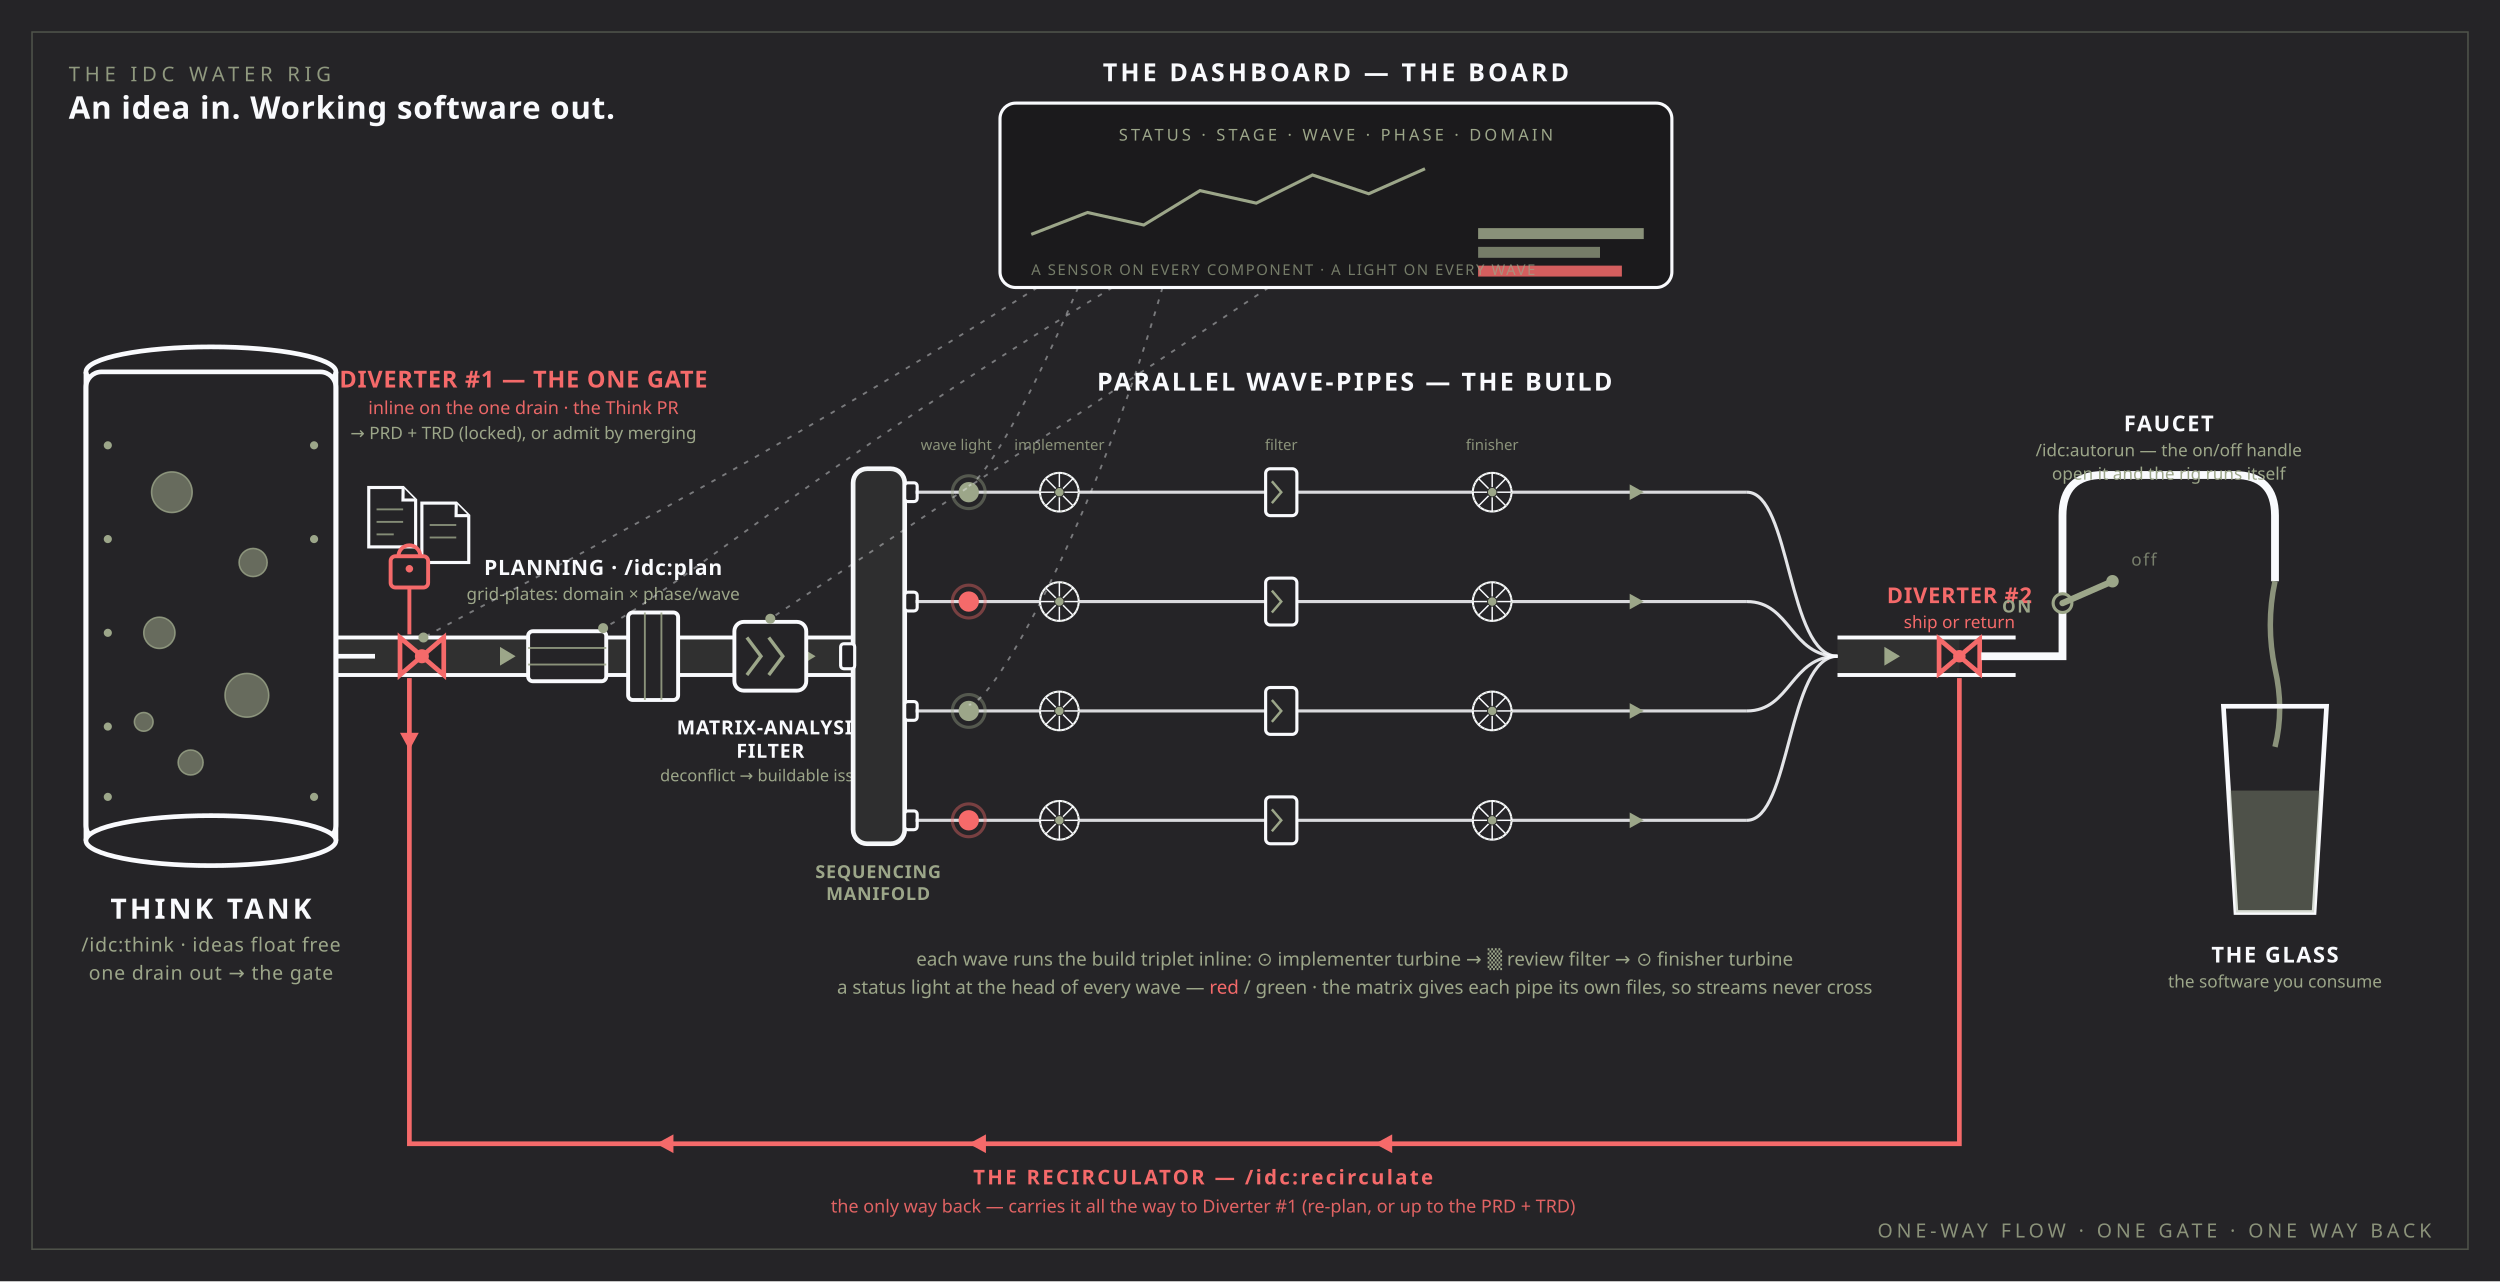
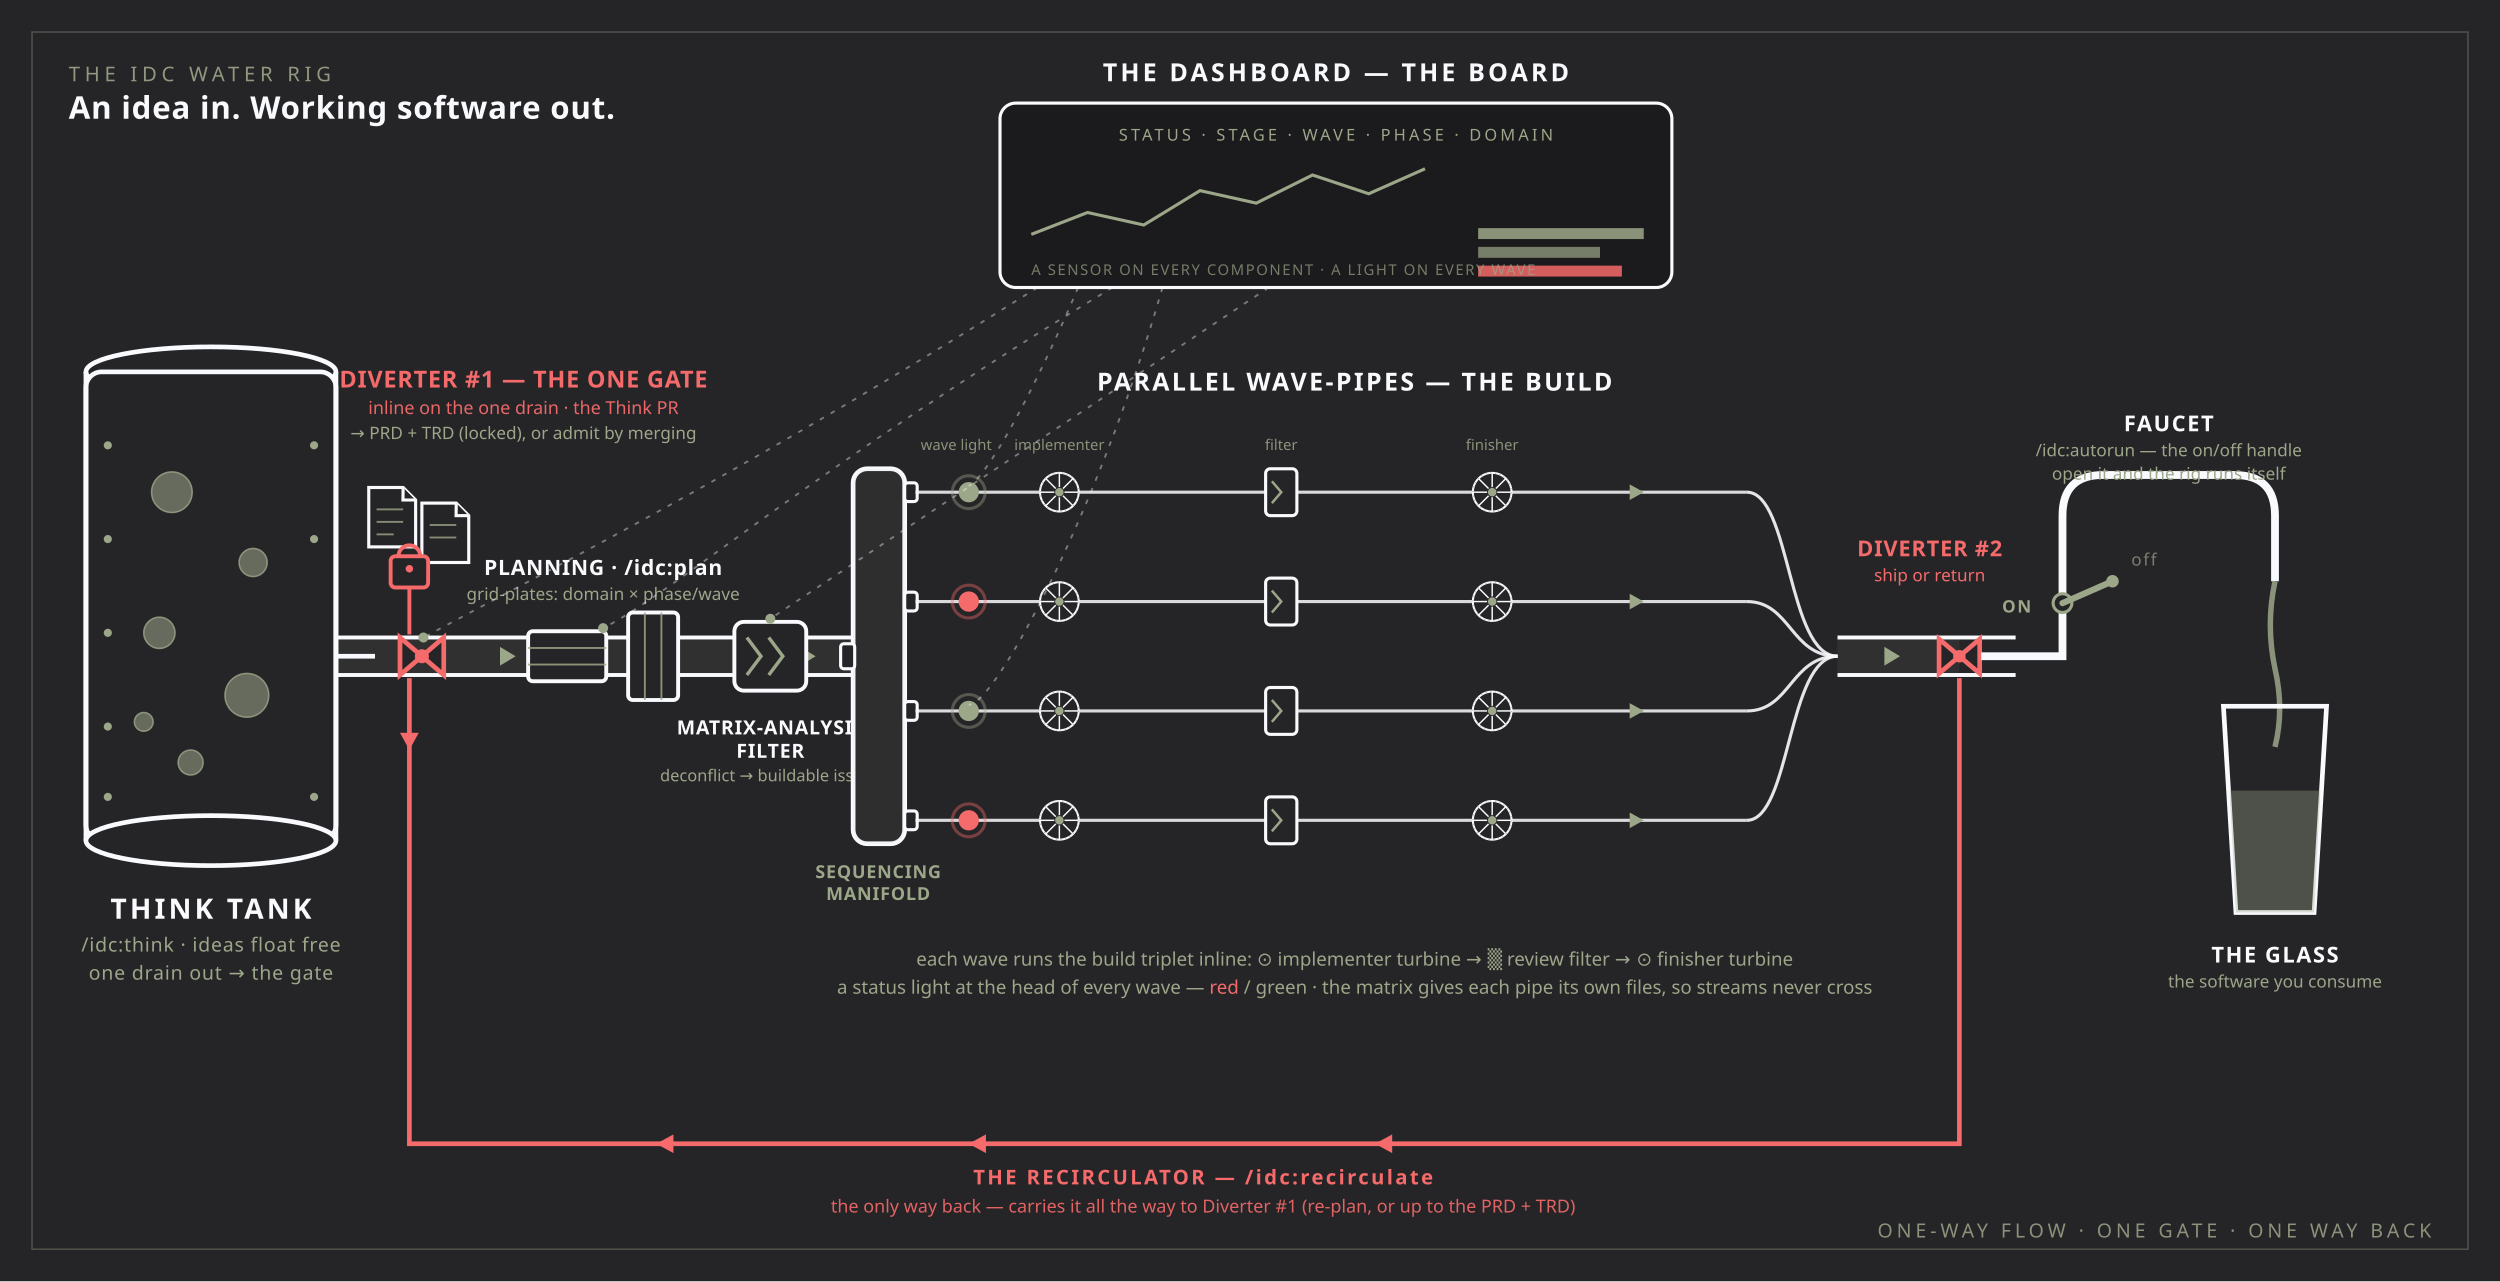
<svg xmlns="http://www.w3.org/2000/svg" width="1600" height="820" viewBox="0 0 1600 820" role="img" aria-label="The IDC water rig: ideas leave the Think Tank through ONE drain carrying an inline Diverter #1 — the one gate — which either holds the flow as the locked PRD + TRD (you authorize by merging the Think PR) or admits it down the pipe. Admitted work crosses two planning grid-plates (domain x phase/wave) and the matrix-analysis filter, then the labeled Sequencing Manifold junction fans the single pipe into four parallel wave-pipes — each running the build triplet inline (implementer turbine, review filter, finisher turbine) with its own red/green status light at the head — before the pipes reform and reach Diverter #2 (ship or return): clean water pours out the Autorun faucet (with its on/off handle) into the glass, while not-good work takes the Recirculator all the way back to Diverter #1. A dashboard reads a sensor on every component and the light on every wave.">
  <defs>
    <symbol id="turbine" viewBox="-40 -40 80 80">
      <circle r="33" fill="#252427" stroke="#F9FAFD" stroke-width="3.5" />
      <g stroke="#F9FAFD" stroke-width="2.5">
        <line x1="0" y1="-33" x2="0" y2="33" />
        <line x1="-33" y1="0" x2="33" y2="0" />
        <line x1="-23.3" y1="-23.3" x2="23.3" y2="23.3" />
        <line x1="-23.3" y1="23.3" x2="23.3" y2="-23.3" />
      </g>
      <circle r="8" fill="#9CA689" stroke="#252427" stroke-width="1.5" />
      <circle r="33" fill="none" stroke="#9CA689" stroke-width="2" stroke-dasharray="2 6" opacity="0.7" />
    </symbol>
    <clipPath id="frame">
      <rect x="0" y="0" width="1600" height="820" />
    </clipPath>
  </defs>
  <g clip-path="url(#frame)" font-family="Gill Sans, Gill Sans MT, Futura, Trebuchet MS, sans-serif">
    <rect width="1600" height="820" fill="#252427" />
    <rect x="20.5" y="20.5" width="1559" height="779" fill="none" stroke="#9CA689" stroke-opacity="0.35" stroke-width="1" />
    <text x="44" y="52" font-size="13" letter-spacing="3" fill="#9CA689" fill-opacity="0.9">THE IDC WATER RIG</text>
    <text x="44" y="76" font-size="20" font-weight="bold" letter-spacing="0.5" fill="#F9FAFD">An idea in. Working software out.</text>
    <text x="1556" y="792" text-anchor="end" font-size="12.5" letter-spacing="2.5" fill="#9CA689" fill-opacity="0.85">ONE-WAY FLOW · ONE GATE · ONE WAY BACK</text>
    <rect x="213" y="408" width="333" height="24" fill="#9CA689" fill-opacity="0.10" />
    <line x1="213" y1="408" x2="546" y2="408" stroke="#F9FAFD" stroke-width="2.5" />
    <line x1="213" y1="432" x2="546" y2="432" stroke="#F9FAFD" stroke-width="2.5" />
    <g fill="#9CA689">
      <path d="M330,420 l-10,-6 l0,12 z" />
      <path d="M522,420 l-10,-6 l0,12 z" />
    </g>
    <g>
      <ellipse cx="135" cy="238" rx="80" ry="16" fill="#252427" stroke="#F9FAFD" stroke-width="3" />
      <rect x="55" y="238" width="160" height="300" rx="10" fill="#252427" stroke="#F9FAFD" stroke-width="3" />
      <line x1="55" y1="238" x2="55" y2="538" stroke="#F9FAFD" stroke-width="3" />
      <line x1="215" y1="238" x2="215" y2="538" stroke="#F9FAFD" stroke-width="3" />
      <ellipse cx="135" cy="538" rx="80" ry="16" fill="#252427" stroke="#F9FAFD" stroke-width="3" />
      <g fill="#9CA689">
        <circle cx="69" cy="285" r="2.6" />
        <circle cx="69" cy="345" r="2.6" />
        <circle cx="69" cy="405" r="2.6" />
        <circle cx="69" cy="465" r="2.6" />
        <circle cx="69" cy="510" r="2.6" />
        <circle cx="201" cy="285" r="2.6" />
        <circle cx="201" cy="345" r="2.6" />
        <circle cx="201" cy="510" r="2.6" />
      </g>
      <g fill="#9CA689" fill-opacity="0.55" stroke="#9CA689" stroke-opacity="0.8">
        <circle cx="110" cy="315" r="13" />
        <circle cx="162" cy="360" r="9" />
        <circle cx="102" cy="405" r="10" />
        <circle cx="158" cy="445" r="14" />
        <circle cx="122" cy="488" r="8" />
        <circle cx="92" cy="462" r="6" />
      </g>
      <path d="M215,420 L240,420" stroke="#F9FAFD" stroke-width="3" />
    </g>
    <text x="135" y="588" text-anchor="middle" font-size="18" font-weight="bold" letter-spacing="2" fill="#F9FAFD">THINK TANK</text>
    <text x="135" y="609" text-anchor="middle" font-size="12.5" fill="#9CA689" letter-spacing="0.5">/idc:think · ideas float free</text>
    <text x="135" y="627" text-anchor="middle" font-size="12.5" fill="#9CA689" letter-spacing="0.5">one drain out → the gate</text>
    <line x1="262" y1="406" x2="262" y2="356" stroke="#F56A6A" stroke-width="2.5" />
    <g stroke="#F9FAFD" stroke-width="2" fill="#252427">
      <path d="M236,312 l22,0 l8,8 l0,30 l-30,0 z" />
      <path d="M258,312 l-0.1,8 l8,0" />
      <path d="M270,322 l22,0 l8,8 l0,30 l-30,0 z" />
      <path d="M292,322 l-0.1,8 l8,0" />
    </g>
    <g stroke="#9CA689" stroke-width="1.2" stroke-opacity="0.8">
      <line x1="241" y1="326" x2="258" y2="326" />
      <line x1="241" y1="334" x2="258" y2="334" />
      <line x1="241" y1="342" x2="252" y2="342" />
      <line x1="275" y1="336" x2="292" y2="336" />
      <line x1="275" y1="344" x2="292" y2="344" />
    </g>
    <path d="M255,356 a7,7 0 0 1 14,0" fill="none" stroke="#F56A6A" stroke-width="2.5" />
    <rect x="250" y="356" width="24" height="20" rx="3" fill="#252427" stroke="#F56A6A" stroke-width="2.5" />
    <circle cx="262" cy="364" r="2.4" fill="#F56A6A" />
    <g transform="translate(270,420)">
      <path d="M0,0 L-14,-12 L-14,12 z" fill="#252427" stroke="#F56A6A" stroke-width="3" />
      <path d="M0,0 L14,-12 L14,12 z" fill="#252427" stroke="#F56A6A" stroke-width="3" />
      <circle r="4.5" fill="#F56A6A" />
    </g>
    <text x="335" y="248" text-anchor="middle" font-size="15" font-weight="bold" letter-spacing="0.5" fill="#F56A6A">DIVERTER #1 — THE ONE GATE</text>
    <text x="335" y="265" text-anchor="middle" font-size="11.5" fill="#F56A6A" fill-opacity="0.95">inline on the one drain · the Think PR</text>
    <text x="335" y="281" text-anchor="middle" font-size="11" fill="#9CA689">→ PRD + TRD (locked), or admit by merging</text>
    <rect x="338" y="404" width="50" height="32" rx="3" fill="#252427" stroke="#F9FAFD" stroke-width="2.5" />
    <g stroke="#9CA689" stroke-width="1.2" stroke-opacity="0.85">
      <line x1="338" y1="414.7" x2="388" y2="414.7" />
      <line x1="338" y1="425.3" x2="388" y2="425.3" />
    </g>
    <rect x="402" y="392" width="32" height="56" rx="3" fill="#252427" stroke="#F9FAFD" stroke-width="2.5" />
    <g stroke="#9CA689" stroke-width="1.2" stroke-opacity="0.85">
      <line x1="412.7" y1="392" x2="412.7" y2="448" />
      <line x1="423.3" y1="392" x2="423.3" y2="448" />
    </g>
    <text x="386" y="368" text-anchor="middle" font-size="13.5" font-weight="bold" letter-spacing="0.5" fill="#F9FAFD">PLANNING · /idc:plan</text>
    <text x="386" y="384" text-anchor="middle" font-size="11" fill="#9CA689">grid-plates: domain × phase/wave</text>
    <rect x="470" y="398" width="46" height="44" rx="6" fill="#252427" stroke="#F9FAFD" stroke-width="2.5" />
    <g fill="none" stroke="#9CA689" stroke-width="2.2">
      <path d="M478,408 l9,12 l-9,12" />
      <path d="M492,408 l9,12 l-9,12" />
    </g>
    <text x="493" y="470" text-anchor="middle" font-size="12.5" font-weight="bold" letter-spacing="0.5" fill="#F9FAFD">MATRIX-ANALYSIS</text>
    <text x="493" y="485" text-anchor="middle" font-size="12.5" font-weight="bold" letter-spacing="0.5" fill="#F9FAFD">FILTER</text>
    <text x="493" y="500" text-anchor="middle" font-size="10.5" fill="#9CA689">deconflict → buildable issues</text>
    <text x="867" y="250" text-anchor="middle" font-size="16" font-weight="bold" letter-spacing="1.5" fill="#F9FAFD">PARALLEL WAVE-PIPES — THE BUILD</text>
    <text x="867" y="618" text-anchor="middle" font-size="12" fill="#9CA689">each wave runs the build triplet inline:  ⊙ implementer turbine  →  ▒ review filter  →  ⊙ finisher turbine</text>
    <text x="867" y="636" text-anchor="middle" font-size="12" fill="#9CA689">a status light at the head of every wave — <tspan fill="#F56A6A">red</tspan> / <tspan fill="#9CA689">green</tspan> · the matrix gives each pipe its own files, so streams never cross</text>
    <rect x="546" y="300" width="33" height="240" rx="9" fill="#252427" stroke="#F9FAFD" stroke-width="3" />
    <rect x="546" y="300" width="33" height="240" rx="9" fill="#9CA689" fill-opacity="0.08" stroke="none" />
    <rect x="538" y="412" width="9" height="16" rx="2" fill="#252427" stroke="#F9FAFD" stroke-width="2" />
    <g stroke="#F9FAFD" stroke-width="2" fill="#252427">
      <rect x="579" y="309" width="8" height="12" rx="2" />
      <rect x="579" y="379" width="8" height="12" rx="2" />
      <rect x="579" y="449" width="8" height="12" rx="2" />
      <rect x="579" y="519" width="8" height="12" rx="2" />
    </g>
    <text x="562" y="562" text-anchor="middle" font-size="11.5" font-weight="bold" letter-spacing="0.5" fill="#9CA689">SEQUENCING</text>
    <text x="562" y="576" text-anchor="middle" font-size="11.5" font-weight="bold" letter-spacing="0.5" fill="#9CA689">MANIFOLD</text>
    <g fill="none" stroke="#F9FAFD" stroke-width="2" stroke-opacity="0.9">
      <path d="M1118,315 C1146,315 1144,420 1176,420" />
      <path d="M1118,385 C1146,385 1146,420 1176,420" />
      <path d="M1118,455 C1146,455 1146,420 1176,420" />
      <path d="M1118,525 C1146,525 1144,420 1176,420" />
    </g>
    <line x1="586" y1="315" x2="1118" y2="315" stroke="#F9FAFD" stroke-width="2" stroke-opacity="0.85" />
    <use href="#turbine" x="663" y="300" width="30" height="30" />
    <rect x="810" y="300" width="20" height="30" rx="3" fill="#252427" stroke="#F9FAFD" stroke-width="2" />
    <path d="M814,308 l6,7 l-6,7" fill="none" stroke="#9CA689" stroke-width="1.6" />
    <use href="#turbine" x="940" y="300" width="30" height="30" />
    <path d="M1052,315 l-9,-5 l0,10 z" fill="#9CA689" />
    <circle cx="620" cy="315" r="6.5" fill="#9CA689" />
    <circle cx="620" cy="315" r="10.5" fill="none" stroke="#9CA689" stroke-opacity="0.4" stroke-width="2" />
    <line x1="586" y1="385" x2="1118" y2="385" stroke="#F9FAFD" stroke-width="2" stroke-opacity="0.85" />
    <use href="#turbine" x="663" y="370" width="30" height="30" />
    <rect x="810" y="370" width="20" height="30" rx="3" fill="#252427" stroke="#F9FAFD" stroke-width="2" />
    <path d="M814,378 l6,7 l-6,7" fill="none" stroke="#9CA689" stroke-width="1.6" />
    <use href="#turbine" x="940" y="370" width="30" height="30" />
    <path d="M1052,385 l-9,-5 l0,10 z" fill="#9CA689" />
    <circle cx="620" cy="385" r="6.5" fill="#F56A6A" />
    <circle cx="620" cy="385" r="10.5" fill="none" stroke="#F56A6A" stroke-opacity="0.4" stroke-width="2" />
    <line x1="586" y1="455" x2="1118" y2="455" stroke="#F9FAFD" stroke-width="2" stroke-opacity="0.85" />
    <use href="#turbine" x="663" y="440" width="30" height="30" />
    <rect x="810" y="440" width="20" height="30" rx="3" fill="#252427" stroke="#F9FAFD" stroke-width="2" />
    <path d="M814,448 l6,7 l-6,7" fill="none" stroke="#9CA689" stroke-width="1.6" />
    <use href="#turbine" x="940" y="440" width="30" height="30" />
    <path d="M1052,455 l-9,-5 l0,10 z" fill="#9CA689" />
    <circle cx="620" cy="455" r="6.5" fill="#9CA689" />
    <circle cx="620" cy="455" r="10.5" fill="none" stroke="#9CA689" stroke-opacity="0.4" stroke-width="2" />
    <line x1="586" y1="525" x2="1118" y2="525" stroke="#F9FAFD" stroke-width="2" stroke-opacity="0.85" />
    <use href="#turbine" x="663" y="510" width="30" height="30" />
    <rect x="810" y="510" width="20" height="30" rx="3" fill="#252427" stroke="#F9FAFD" stroke-width="2" />
    <path d="M814,518 l6,7 l-6,7" fill="none" stroke="#9CA689" stroke-width="1.6" />
    <use href="#turbine" x="940" y="510" width="30" height="30" />
    <path d="M1052,525 l-9,-5 l0,10 z" fill="#9CA689" />
    <circle cx="620" cy="525" r="6.5" fill="#F56A6A" />
    <circle cx="620" cy="525" r="10.5" fill="none" stroke="#F56A6A" stroke-opacity="0.4" stroke-width="2" />
    <text x="612" y="288" text-anchor="middle" font-size="9.5" fill="#9CA689" fill-opacity="0.85">wave light</text>
    <text x="678" y="288" text-anchor="middle" font-size="9.5" fill="#9CA689" fill-opacity="0.85">implementer</text>
    <text x="820" y="288" text-anchor="middle" font-size="9.5" fill="#9CA689" fill-opacity="0.85">filter</text>
    <text x="955" y="288" text-anchor="middle" font-size="9.5" fill="#9CA689" fill-opacity="0.85">finisher</text>
    <rect x="1176" y="408" width="78" height="24" fill="#9CA689" fill-opacity="0.10" />
    <line x1="1176" y1="408" x2="1290" y2="408" stroke="#F9FAFD" stroke-width="2.5" />
    <line x1="1176" y1="432" x2="1290" y2="432" stroke="#F9FAFD" stroke-width="2.5" />
    <path d="M1216,420 l-10,-6 l0,12 z" fill="#9CA689" />
    <g transform="translate(1254,420)">
      <path d="M0,0 L-13,-11 L-13,11 z" fill="#252427" stroke="#F56A6A" stroke-width="3" />
      <path d="M0,0 L13,-11 L13,11 z" fill="#252427" stroke="#F56A6A" stroke-width="3" />
      <circle r="4" fill="#F56A6A" />
    </g>
-     <text x="1254" y="386" text-anchor="middle" font-size="14" font-weight="bold" letter-spacing="0.5" fill="#F56A6A">DIVERTER #2</text>
-     <text x="1254" y="402" text-anchor="middle" font-size="11" fill="#F56A6A">ship or return</text>
+     <text x="1235" y="356" text-anchor="middle" font-size="14" font-weight="bold" letter-spacing="0.5" fill="#F56A6A">DIVERTER #2</text>
+     <text x="1235" y="372" text-anchor="middle" font-size="11" fill="#F56A6A">ship or return</text>
    <path d="M1268,420 L1320,420 L1320,330 Q1320,304 1346,304 L1430,304 Q1456,304 1456,330 L1456,372" fill="none" stroke="#F9FAFD" stroke-width="5" />
    <g>
      <circle cx="1320" cy="386" r="6" fill="#252427" stroke="#9CA689" stroke-width="2" />
      <line x1="1320" y1="386" x2="1352" y2="372" stroke="#9CA689" stroke-width="4" stroke-linecap="round" />
      <circle cx="1352" cy="372" r="4" fill="#9CA689" />
    </g>
    <text x="1300" y="392" text-anchor="end" font-size="11" font-weight="bold" letter-spacing="1" fill="#9CA689">ON</text>
    <text x="1364" y="362" text-anchor="start" font-size="11" letter-spacing="1" fill="#9CA689" fill-opacity="0.7">off</text>
    <path d="M1456,372 q-6,28 0,56 q6,26 0,50" fill="none" stroke="#9CA689" stroke-width="3.5" opacity="0.85" />
    <path d="M1423,452 L1489,452 L1481,584 L1431,584 z" fill="none" stroke="#F9FAFD" stroke-width="3" />
    <path d="M1427,506 L1485,506 L1481,584 L1431,584 z" fill="#9CA689" fill-opacity="0.35" stroke="none" />
    <text x="1388" y="276" text-anchor="middle" font-size="14" font-weight="bold" letter-spacing="1" fill="#F9FAFD">FAUCET</text>
    <text x="1388" y="292" text-anchor="middle" font-size="11" fill="#9CA689">/idc:autorun — the on/off handle</text>
    <text x="1388" y="307" text-anchor="middle" font-size="11" fill="#9CA689">open it and the rig runs itself</text>
    <text x="1456" y="616" text-anchor="middle" font-size="14" font-weight="bold" letter-spacing="1" fill="#F9FAFD">THE GLASS</text>
    <text x="1456" y="632" text-anchor="middle" font-size="11" fill="#9CA689">the software you consume</text>
    <path d="M1254,434 L1254,732 L262,732 L262,434" fill="none" stroke="#F56A6A" stroke-width="3" />
    <g fill="#F56A6A">
      <path d="M880,732 l11,-6 l0,12 z" />
      <path d="M620,732 l11,-6 l0,12 z" />
      <path d="M420,732 l11,-6 l0,12 z" />
      <path d="M262,470 l-6,11 l12,0 z" transform="rotate(180 262 475)" />
    </g>
    <text x="770" y="758" text-anchor="middle" font-size="13" font-weight="bold" letter-spacing="1.5" fill="#F56A6A">THE RECIRCULATOR — /idc:recirculate</text>
    <text x="770" y="776" text-anchor="middle" font-size="11.5" fill="#F56A6A" fill-opacity="0.9">the only way back — carries it all the way to Diverter #1 (re-plan, or up to the PRD + TRD)</text>
    <text x="855" y="52" text-anchor="middle" font-size="16" font-weight="bold" letter-spacing="2" fill="#F9FAFD">THE DASHBOARD — THE BOARD</text>
    <rect x="640" y="66" width="430" height="118" rx="10" fill="#1b1a1c" stroke="#F9FAFD" stroke-width="2" />
    <text x="855" y="90" text-anchor="middle" font-size="10.5" letter-spacing="2" fill="#9CA689">STATUS · STAGE · WAVE · PHASE · DOMAIN</text>
    <polyline points="660,150 696,136 732,144 768,122 804,130 840,112 876,124 912,108" fill="none" stroke="#9CA689" stroke-width="2" />
    <g>
      <rect x="946" y="146" width="106" height="7" fill="#9CA689" opacity="0.85" />
      <rect x="946" y="158" width="78" height="7" fill="#9CA689" opacity="0.7" />
      <rect x="946" y="170" width="92" height="7" fill="#F56A6A" opacity="0.85" />
    </g>
    <text x="660" y="176" font-size="9.5" letter-spacing="1" fill="#9CA689" fill-opacity="0.7">A SENSOR ON EVERY COMPONENT · A LIGHT ON EVERY WAVE</text>
    <g stroke="#F9FAFD" stroke-opacity="0.4" stroke-width="1.2" stroke-dasharray="3 5" fill="none">
      <path d="M664,184 C480,300 360,360 271,408" />
      <path d="M712,184 C520,300 430,380 386,402" />
      <path d="M812,184 L493,396" />
      <path d="M690,184 C662,250 632,305 620,311" />
      <path d="M744,184 C702,330 636,452 620,451" />
    </g>
    <g fill="#9CA689">
      <circle cx="271" cy="408" r="3.2" />
      <circle cx="386" cy="402" r="3.2" />
      <circle cx="493" cy="396" r="3.2" />
    </g>
  </g>
</svg>
